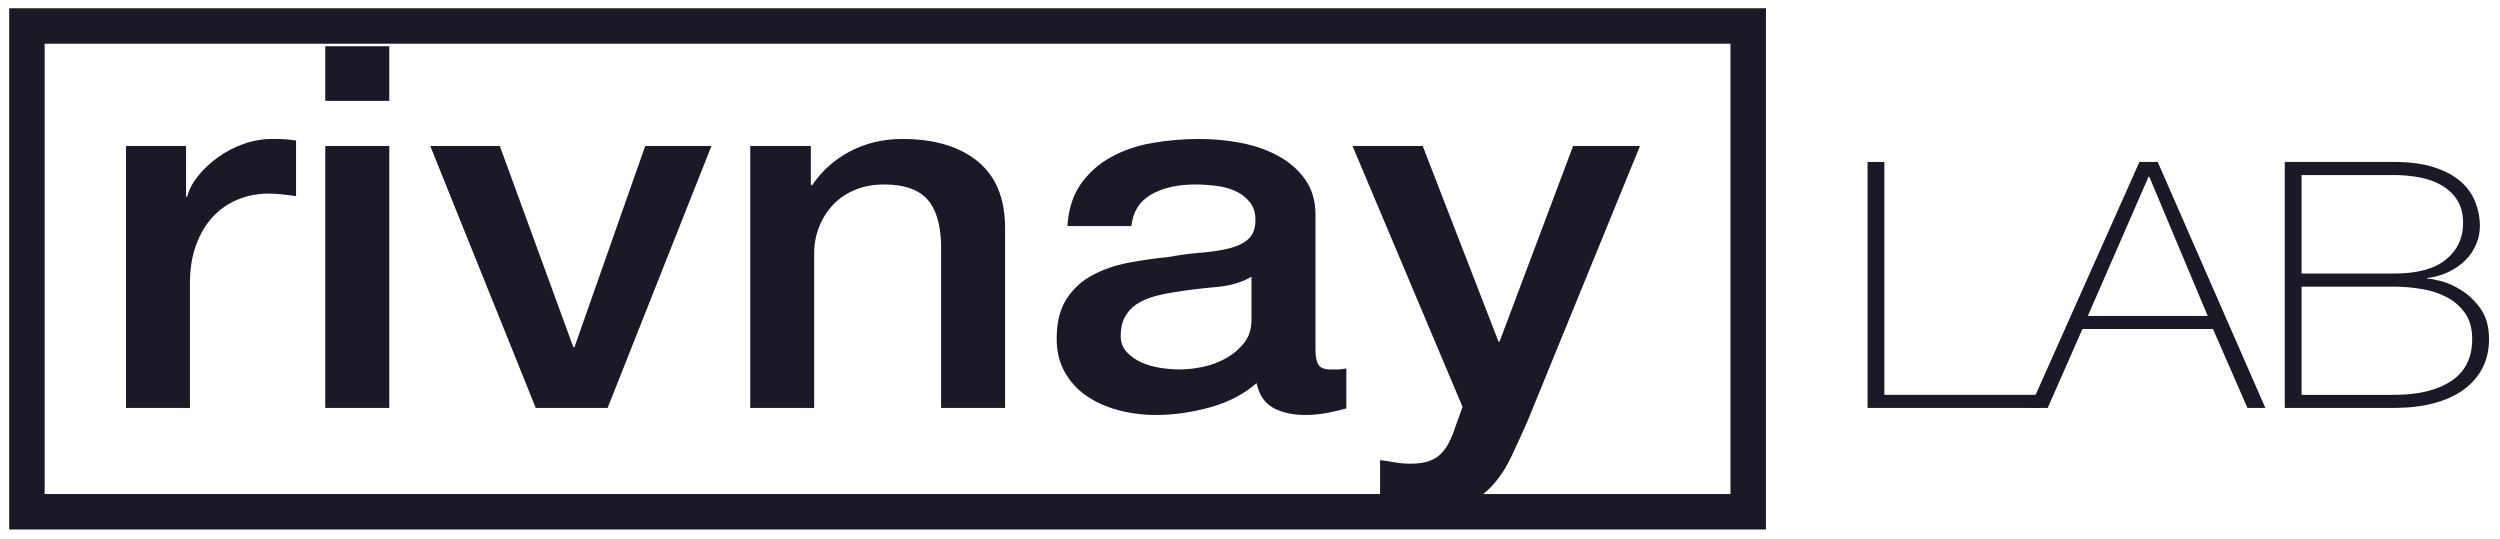
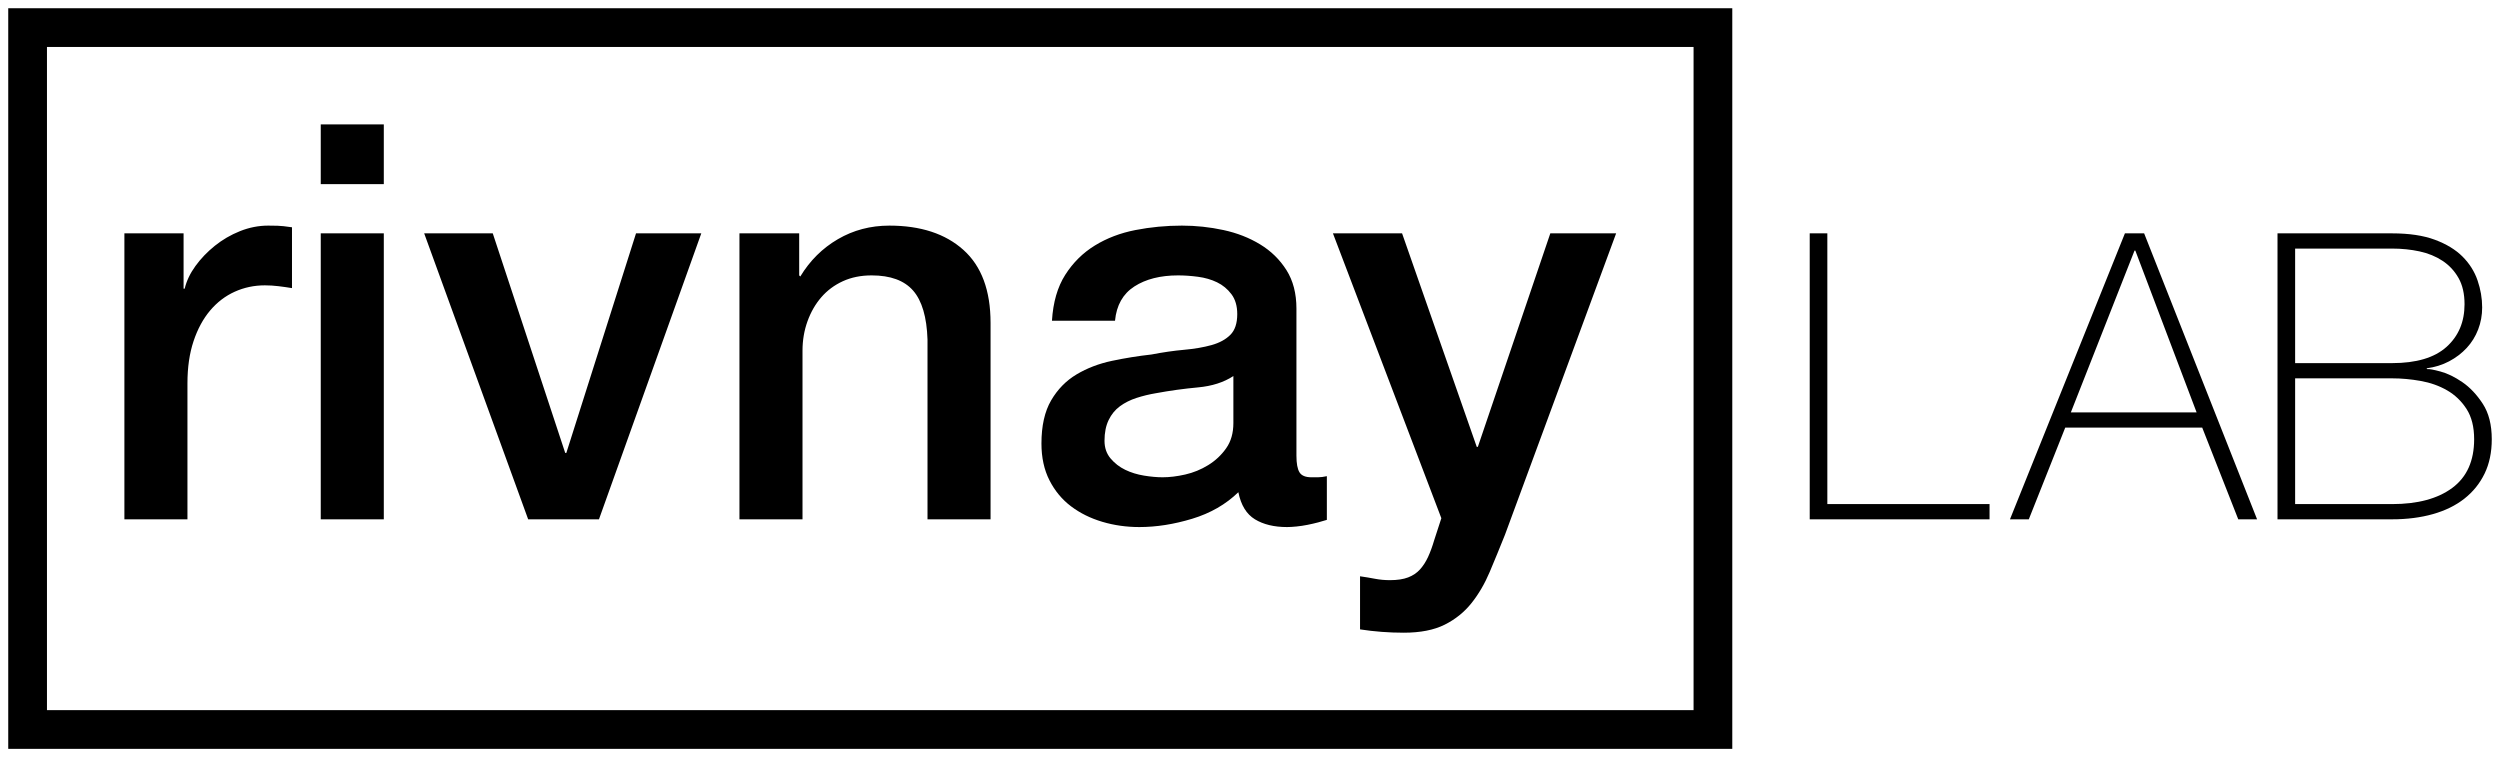
- <svg xmlns="http://www.w3.org/2000/svg" xmlns:xlink="http://www.w3.org/1999/xlink" role="img" aria-label="Rivnay Group" viewBox="12.02 13.33 492.48 106.16">
-   <defs>
-     <g>
-       <g id="glyph-0-0">
-         <path d="M 6.641 -51.594 L 18.469 -51.594 L 18.469 -41.609 L 18.688 -41.609 C 19.051 -43.016 19.77 -44.379 20.844 -45.703 C 21.914 -47.035 23.207 -48.25 24.719 -49.344 C 26.227 -50.445 27.906 -51.328 29.75 -51.984 C 31.594 -52.648 33.473 -52.984 35.391 -52.984 C 36.859 -52.984 37.867 -52.953 38.422 -52.891 C 38.973 -52.828 39.547 -52.758 40.141 -52.688 L 40.141 -41.719 C 39.254 -41.852 38.348 -41.969 37.422 -42.062 C 36.504 -42.164 35.602 -42.219 34.719 -42.219 C 32.582 -42.219 30.57 -41.832 28.688 -41.062 C 26.812 -40.301 25.172 -39.172 23.766 -37.672 C 22.367 -36.172 21.266 -34.32 20.453 -32.125 C 19.641 -29.938 19.234 -27.41 19.234 -24.547 L 19.234 0 L 6.641 0 Z M 6.641 -51.594 " />
-       </g>
-       <g id="glyph-0-1">
-         <path d="M 6.969 -71.25 L 19.578 -71.25 L 19.578 -60.484 L 6.969 -60.484 Z M 6.969 -51.594 L 19.578 -51.594 L 19.578 0 L 6.969 0 Z M 6.969 -51.594 " />
-       </g>
-       <g id="glyph-0-2">
-         <path d="M 1 -51.594 L 14.703 -51.594 L 29.188 -11.969 L 29.406 -11.969 L 43.344 -51.594 L 56.391 -51.594 L 35.938 0 L 21.781 0 Z M 1 -51.594 " />
-       </g>
-       <g id="glyph-0-3">
-         <path d="M 6.641 -51.594 L 18.578 -51.594 L 18.578 -44.016 L 18.797 -43.812 C 20.711 -46.676 23.219 -48.922 26.312 -50.547 C 29.414 -52.172 32.844 -52.984 36.594 -52.984 C 42.863 -52.984 47.805 -51.52 51.422 -48.594 C 55.035 -45.664 56.844 -41.273 56.844 -35.422 L 56.844 0 L 44.234 0 L 44.234 -32.438 C 44.086 -36.488 43.129 -39.43 41.359 -41.266 C 39.586 -43.098 36.82 -44.016 33.062 -44.016 C 30.926 -44.016 29.008 -43.664 27.312 -42.969 C 25.613 -42.27 24.176 -41.301 23 -40.062 C 21.82 -38.832 20.898 -37.383 20.234 -35.719 C 19.566 -34.062 19.234 -32.301 19.234 -30.438 L 19.234 0 L 6.641 0 Z M 6.641 -51.594 " />
-       </g>
-       <g id="glyph-0-4">
-         <path d="M 54.516 -11.484 C 54.516 -10.078 54.719 -9.07 55.125 -8.469 C 55.531 -7.875 56.32 -7.578 57.5 -7.578 C 57.863 -7.578 58.305 -7.578 58.828 -7.578 C 59.348 -7.578 59.938 -7.645 60.594 -7.781 L 60.594 0.094 C 60.156 0.227 59.582 0.379 58.875 0.547 C 58.176 0.711 57.457 0.863 56.719 1 C 55.988 1.133 55.254 1.234 54.516 1.297 C 53.773 1.359 53.148 1.391 52.641 1.391 C 50.055 1.391 47.914 0.926 46.219 0 C 44.52 -0.926 43.414 -2.555 42.906 -4.891 C 40.395 -2.691 37.316 -1.094 33.672 -0.094 C 30.023 0.895 26.504 1.391 23.109 1.391 C 20.523 1.391 18.051 1.07 15.688 0.438 C 13.332 -0.184 11.254 -1.113 9.453 -2.344 C 7.648 -3.57 6.211 -5.133 5.141 -7.031 C 4.066 -8.926 3.531 -11.141 3.531 -13.672 C 3.531 -16.867 4.176 -19.461 5.469 -21.453 C 6.758 -23.453 8.457 -25.016 10.562 -26.141 C 12.664 -27.273 15.023 -28.094 17.641 -28.594 C 20.254 -29.094 22.891 -29.473 25.547 -29.734 C 27.828 -30.141 30 -30.426 32.062 -30.594 C 34.125 -30.758 35.945 -31.039 37.531 -31.438 C 39.125 -31.832 40.379 -32.445 41.297 -33.281 C 42.223 -34.113 42.688 -35.363 42.688 -37.031 C 42.688 -38.488 42.297 -39.68 41.516 -40.609 C 40.742 -41.547 39.785 -42.266 38.641 -42.766 C 37.504 -43.266 36.234 -43.598 34.828 -43.766 C 33.43 -43.93 32.102 -44.016 30.844 -44.016 C 27.312 -44.016 24.398 -43.348 22.109 -42.016 C 19.828 -40.68 18.539 -38.617 18.25 -35.828 L 5.641 -35.828 C 5.859 -39.148 6.738 -41.91 8.281 -44.109 C 9.832 -46.305 11.805 -48.066 14.203 -49.391 C 16.598 -50.723 19.305 -51.656 22.328 -52.188 C 25.359 -52.719 28.457 -52.984 31.625 -52.984 C 34.426 -52.984 37.191 -52.719 39.922 -52.188 C 42.648 -51.656 45.098 -50.789 47.266 -49.594 C 49.441 -48.395 51.191 -46.848 52.516 -44.953 C 53.848 -43.055 54.516 -40.742 54.516 -38.016 Z M 41.906 -25.844 C 39.988 -24.719 37.629 -24.035 34.828 -23.797 C 32.023 -23.566 29.223 -23.219 26.422 -22.75 C 25.098 -22.551 23.805 -22.27 22.547 -21.906 C 21.297 -21.539 20.191 -21.039 19.234 -20.406 C 18.273 -19.77 17.52 -18.938 16.969 -17.906 C 16.414 -16.875 16.141 -15.629 16.141 -14.172 C 16.141 -12.91 16.547 -11.848 17.359 -10.984 C 18.172 -10.117 19.145 -9.438 20.281 -8.938 C 21.426 -8.438 22.68 -8.082 24.047 -7.875 C 25.41 -7.676 26.645 -7.578 27.75 -7.578 C 29.156 -7.578 30.664 -7.742 32.281 -8.078 C 33.906 -8.41 35.438 -8.977 36.875 -9.781 C 38.312 -10.582 39.508 -11.598 40.469 -12.828 C 41.426 -14.055 41.906 -15.566 41.906 -17.359 Z M 41.906 -25.844 " />
-       </g>
-       <g id="glyph-0-5">
-         <path d="M 0.328 -51.594 L 14.156 -51.594 L 29.078 -13.078 L 29.297 -13.078 L 43.781 -51.594 L 56.953 -51.594 L 34.719 2.797 C 33.688 5.117 32.672 7.344 31.672 9.469 C 30.68 11.602 29.469 13.484 28.031 15.109 C 26.594 16.742 24.805 18.039 22.672 19 C 20.535 19.969 17.805 20.453 14.484 20.453 C 11.535 20.453 8.625 20.254 5.75 19.859 L 5.75 10.281 C 6.781 10.414 7.773 10.566 8.734 10.734 C 9.691 10.898 10.688 10.984 11.719 10.984 C 13.195 10.984 14.414 10.816 15.375 10.484 C 16.332 10.148 17.125 9.664 17.75 9.031 C 18.375 8.395 18.906 7.645 19.344 6.781 C 19.789 5.914 20.195 4.922 20.562 3.797 L 22 -0.203 Z M 0.328 -51.594 " />
-       </g>
-       <g id="glyph-1-0">
- </g>
-       <g id="glyph-2-0">
- </g>
-       <g id="glyph-3-0">
-         <path d="M 4.734 -48.453 L 8.047 -48.453 L 8.047 -2.578 L 38.5 -2.578 L 38.5 0 L 4.734 0 Z M 4.734 -48.453 " />
-       </g>
-       <g id="glyph-3-1">
-         <path d="M 20.688 -48.453 L 24.297 -48.453 L 45.5 0 L 41.969 0 L 35.188 -15.547 L 9.469 -15.547 L 2.625 0 L -0.906 0 Z M 34.141 -18.125 L 22.641 -45.531 L 22.484 -45.531 L 10.531 -18.125 Z M 34.141 -18.125 " />
-       </g>
-       <g id="glyph-3-2">
-         <path d="M 4.734 -48.453 L 26.25 -48.453 C 29.457 -48.453 32.141 -48.086 34.297 -47.359 C 36.453 -46.641 38.18 -45.691 39.484 -44.516 C 40.785 -43.336 41.723 -41.988 42.297 -40.469 C 42.879 -38.957 43.172 -37.43 43.172 -35.891 C 43.172 -34.586 42.914 -33.348 42.406 -32.172 C 41.906 -30.992 41.191 -29.953 40.266 -29.047 C 39.336 -28.141 38.234 -27.379 36.953 -26.766 C 35.68 -26.16 34.27 -25.766 32.719 -25.578 L 32.859 -25.453 C 33.211 -25.492 34.039 -25.352 35.344 -25.031 C 36.645 -24.719 38.008 -24.117 39.438 -23.234 C 40.875 -22.359 42.156 -21.141 43.281 -19.578 C 44.406 -18.016 44.969 -16.016 44.969 -13.578 C 44.969 -11.359 44.516 -9.41 43.609 -7.734 C 42.711 -6.055 41.445 -4.641 39.812 -3.484 C 38.188 -2.336 36.219 -1.469 33.906 -0.875 C 31.602 -0.289 29.051 0 26.25 0 L 4.734 0 Z M 26.25 -26.469 C 30.812 -26.469 34.219 -27.383 36.469 -29.219 C 38.727 -31.051 39.859 -33.457 39.859 -36.438 C 39.859 -38.207 39.484 -39.691 38.734 -40.891 C 37.984 -42.086 36.977 -43.055 35.719 -43.797 C 34.469 -44.547 33.023 -45.078 31.391 -45.391 C 29.766 -45.711 28.051 -45.875 26.25 -45.875 L 8.047 -45.875 L 8.047 -26.469 Z M 26.25 -2.578 C 31.062 -2.578 34.832 -3.492 37.562 -5.328 C 40.289 -7.16 41.656 -9.91 41.656 -13.578 C 41.656 -15.648 41.18 -17.352 40.234 -18.688 C 39.285 -20.031 38.07 -21.082 36.594 -21.844 C 35.113 -22.613 33.457 -23.145 31.625 -23.438 C 29.789 -23.738 28 -23.891 26.25 -23.891 L 8.047 -23.891 L 8.047 -2.578 Z M 26.25 -2.578 " />
-       </g>
-     </g>
-   </defs>
-   <g fill="#1C1826" fill-opacity="1">
-     <use xlink:href="#glyph-0-0" x="30.202" y="93.688" />
-     <use xlink:href="#glyph-0-1" x="69.127" y="93.688" />
-     <use xlink:href="#glyph-0-2" x="95.777" y="93.688" />
-     <use xlink:href="#glyph-0-3" x="153.17" y="93.688" />
-     <use xlink:href="#glyph-0-4" x="216.645" y="93.688" />
-     <use xlink:href="#glyph-0-5" x="278.129" y="93.688" />
+ <svg xmlns="http://www.w3.org/2000/svg" role="img" aria-label="Rivnay Group" viewBox="12.51 12.51 451.99 136.86">
+   <g fill="#000">
+     <path id="rivnay" d="M35 54.7L45.7 54.7L45.7 64.7L45.9 64.7C46.233 63.3 46.883 61.933 47.85 60.6C48.817 59.267 49.983 58.05 51.35 56.95C52.717 55.85 54.233 54.967 55.9 54.3C57.567 53.633 59.267 53.3 61 53.3C62.333 53.3 63.25 53.333 63.75 53.4C64.25 53.467 64.767 53.533 65.3 53.6L65.3 64.6C64.5 64.467 63.683 64.35 62.85 64.25C62.017 64.15 61.2 64.1 60.4 64.1C58.467 64.1 56.65 64.483 54.95 65.25C53.25 66.017 51.767 67.15 50.5 68.65C49.233 70.15 48.233 72 47.5 74.2C46.767 76.4 46.4 78.933 46.4 81.8L46.4 106.4L35 106.4ZM70.5 35L81.9 35L81.9 45.8L70.5 45.8ZM70.5 54.7L81.9 54.7L81.9 106.4L70.5 106.4ZM89.2 54.7L101.6 54.7L114.7 94.4L114.9 94.4L127.5 54.7L139.3 54.7L120.8 106.4L108 106.4ZM146.2 54.7L157 54.7L157 62.3L157.2 62.5C158.933 59.633 161.2 57.383 164 55.75C166.8 54.117 169.9 53.3 173.3 53.3C178.967 53.3 183.433 54.767 186.7 57.7C189.967 60.633 191.6 65.033 191.6 70.9L191.6 106.4L180.2 106.4L180.2 73.9C180.067 69.833 179.2 66.883 177.6 65.05C176 63.217 173.5 62.3 170.1 62.3C168.167 62.3 166.433 62.65 164.9 63.35C163.367 64.05 162.067 65.017 161 66.25C159.933 67.483 159.1 68.933 158.5 70.6C157.9 72.267 157.6 74.033 157.6 75.9L157.6 106.4L146.2 106.4ZM246.9 94.9C246.9 96.3 247.083 97.3 247.45 97.9C247.817 98.5 248.533 98.8 249.6 98.8C249.933 98.8 250.333 98.8 250.8 98.8C251.267 98.8 251.8 98.733 252.4 98.6L252.4 106.5C252 106.633 251.483 106.783 250.85 106.95C250.217 107.117 249.567 107.267 248.9 107.4C248.233 107.533 247.567 107.633 246.9 107.7C246.233 107.767 245.667 107.8 245.2 107.8C242.867 107.8 240.933 107.333 239.4 106.4C237.867 105.467 236.867 103.833 236.4 101.5C234.133 103.7 231.35 105.3 228.05 106.3C224.75 107.3 221.567 107.8 218.5 107.8C216.167 107.8 213.933 107.483 211.8 106.85C209.667 106.217 207.783 105.283 206.15 104.05C204.517 102.817 203.217 101.25 202.25 99.35C201.283 97.45 200.8 95.233 200.8 92.7C200.8 89.5 201.383 86.9 202.55 84.9C203.717 82.9 205.25 81.333 207.15 80.2C209.05 79.067 211.183 78.25 213.55 77.75C215.917 77.25 218.3 76.867 220.7 76.6C222.767 76.2 224.733 75.917 226.6 75.75C228.467 75.583 230.117 75.3 231.55 74.9C232.983 74.5 234.117 73.883 234.95 73.05C235.783 72.217 236.2 70.967 236.2 69.3C236.2 67.833 235.85 66.633 235.15 65.7C234.45 64.767 233.583 64.05 232.55 63.55C231.517 63.05 230.367 62.717 229.1 62.55C227.833 62.383 226.633 62.3 225.5 62.3C222.3 62.3 219.667 62.967 217.6 64.3C215.533 65.633 214.367 67.7 214.1 70.5L202.7 70.5C202.9 67.167 203.7 64.4 205.1 62.2C206.5 60 208.283 58.233 210.45 56.9C212.617 55.567 215.067 54.633 217.8 54.1C220.533 53.567 223.333 53.3 226.2 53.3C228.733 53.3 231.233 53.567 233.7 54.1C236.167 54.633 238.383 55.5 240.35 56.7C242.317 57.9 243.9 59.45 245.1 61.35C246.3 63.25 246.9 65.567 246.9 68.3ZM235.5 80.5C233.767 81.633 231.633 82.317 229.1 82.55C226.567 82.783 224.033 83.133 221.5 83.6C220.3 83.8 219.133 84.083 218 84.45C216.867 84.817 215.867 85.317 215 85.95C214.133 86.583 213.45 87.417 212.95 88.45C212.45 89.483 212.2 90.733 212.2 92.2C212.2 93.467 212.567 94.533 213.3 95.4C214.033 96.267 214.917 96.95 215.95 97.45C216.983 97.95 218.117 98.3 219.35 98.5C220.583 98.7 221.7 98.8 222.7 98.8C223.967 98.8 225.333 98.633 226.8 98.3C228.267 97.967 229.65 97.4 230.95 96.6C232.25 95.8 233.333 94.783 234.2 93.55C235.067 92.317 235.5 90.8 235.5 89ZM253.5 54.7L266 54.7L279.5 93.3L279.7 93.3L292.8 54.7L304.7 54.7L284.6 109.2C283.667 111.533 282.75 113.767 281.85 115.9C280.95 118.033 279.85 119.917 278.55 121.55C277.25 123.183 275.633 124.483 273.7 125.45C271.767 126.417 269.3 126.9 266.3 126.9C263.633 126.9 261 126.7 258.4 126.3L258.4 116.7C259.333 116.833 260.233 116.983 261.1 117.15C261.967 117.317 262.867 117.4 263.8 117.4C265.133 117.4 266.233 117.233 267.1 116.9C267.967 116.567 268.683 116.083 269.25 115.45C269.817 114.817 270.3 114.067 270.7 113.2C271.1 112.333 271.467 111.333 271.8 110.2L273.1 106.2Z" />
+     <path id="lab" d="M339.7 54.7L342.886 54.7L342.886 103.648L372.212 103.648L372.212 106.4L339.7 106.4ZM396.686 54.7L400.161 54.7L420.581 106.4L417.178 106.4L410.661 89.818L385.897 89.818L379.308 106.4L375.904 106.4ZM409.647 87.067L398.568 57.814L398.424 57.814L386.911 87.067ZM424.274 54.7L444.983 54.7C448.072 54.7 450.655 55.086 452.73 55.859C454.806 56.631 456.472 57.645 457.727 58.9C458.982 60.155 459.887 61.591 460.442 63.208C460.997 64.825 461.275 66.454 461.275 68.096C461.275 69.496 461.033 70.823 460.551 72.078C460.068 73.333 459.38 74.444 458.487 75.409C457.594 76.374 456.532 77.183 455.301 77.835C454.07 78.486 452.706 78.909 451.21 79.102L451.355 79.247C451.693 79.198 452.489 79.343 453.744 79.681C454.999 80.019 456.315 80.659 457.69 81.6C459.066 82.541 460.297 83.845 461.383 85.51C462.469 87.175 463.012 89.311 463.012 91.918C463.012 94.284 462.578 96.359 461.709 98.145C460.84 99.931 459.621 101.44 458.052 102.671C456.484 103.902 454.589 104.831 452.368 105.459C450.148 106.086 447.686 106.4 444.983 106.4L424.274 106.4ZM444.983 78.161C449.375 78.161 452.658 77.183 454.83 75.228C457.003 73.273 458.089 70.702 458.089 67.516C458.089 65.634 457.727 64.053 457.003 62.774C456.278 61.494 455.313 60.457 454.106 59.66C452.899 58.864 451.512 58.296 449.943 57.958C448.374 57.62 446.72 57.452 444.983 57.452L427.46 57.452L427.46 78.161ZM444.983 103.648C449.617 103.648 453.249 102.671 455.88 100.716C458.511 98.761 459.826 95.828 459.826 91.918C459.826 89.698 459.368 87.875 458.451 86.451C457.534 85.027 456.363 83.905 454.939 83.084C453.515 82.264 451.922 81.696 450.16 81.383C448.398 81.069 446.672 80.912 444.983 80.912L427.46 80.912L427.46 103.648Z" />
+     <path id="box" fill-rule="evenodd" d="M14 14H325.7V147.9H14ZM21 21H318.7V140.9H21Z" />
  </g>
-   <g fill="#1C1826" fill-opacity="1">
-     <use xlink:href="#glyph-1-0" x="335.519" y="93.688" />
-   </g>
-   <g fill="#1C1826" fill-opacity="1">
-     <use xlink:href="#glyph-2-0" x="360.423" y="93.688" />
-   </g>
-   <g fill="#1C1826" fill-opacity="1">
-     <use xlink:href="#glyph-3-0" x="375.179" y="93.688" />
-     <use xlink:href="#glyph-3-1" x="412.777" y="93.688" />
-     <use xlink:href="#glyph-3-2" x="457.369" y="93.688" />
-   </g>
-   <path fill="none" stroke-width="7" stroke-linecap="butt" stroke-linejoin="miter" stroke="#1C1826" stroke-opacity="1" stroke-miterlimit="10" d="M 356.845 24.327 L 17.058 24.327 L 17.058 120.222 L 356.845 120.222 Z M 356.845 24.327 " transform="matrix(0.997914, 0, 0, -0.997914, 0.302119, 138.4206)" />
</svg>
